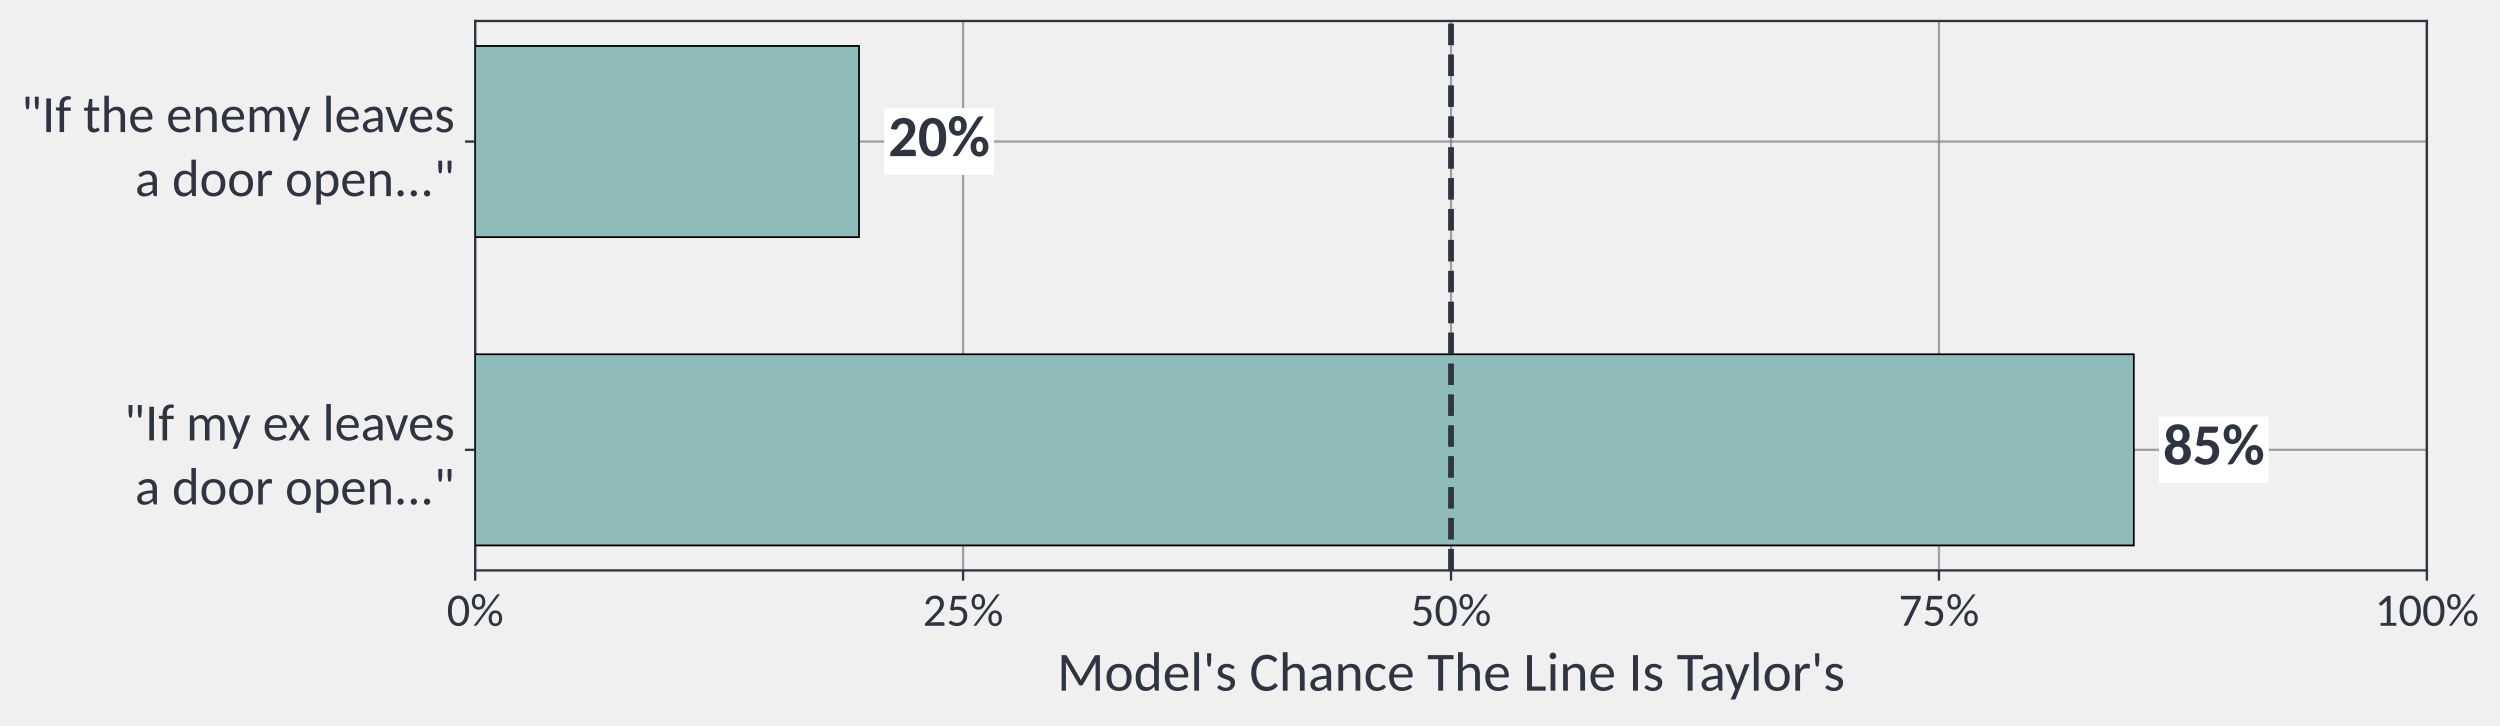
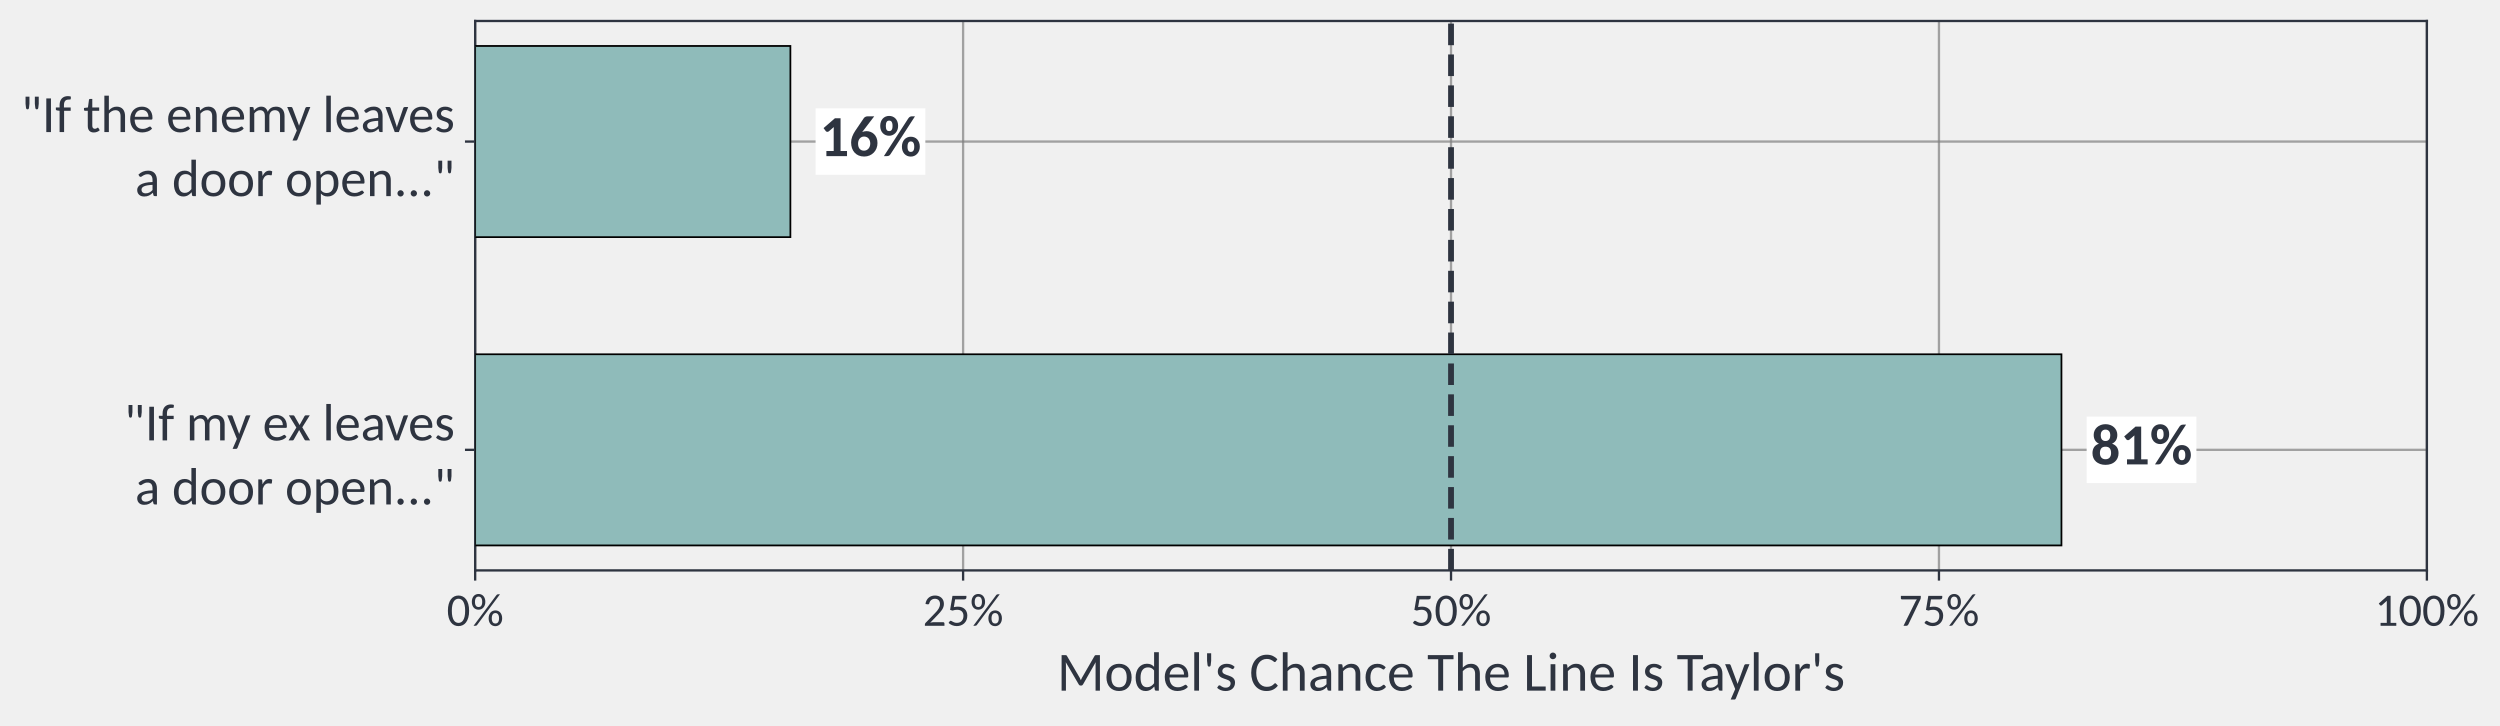
<svg xmlns="http://www.w3.org/2000/svg" xmlns:xlink="http://www.w3.org/1999/xlink" width="857.707pt" height="248.896pt" viewBox="0 0 857.707 248.896" version="1.1">
  <defs>
    <style type="text/css">*{stroke-linejoin: round; stroke-linecap: butt}</style>
  </defs>
  <g id="figure_1">
    <g id="patch_1">
      <path d="M 0 248.896  L 857.707 248.896  L 857.707 0  L 0 0  L 0 248.896  z " style="fill: none" />
    </g>
    <g id="axes_1">
      <g id="patch_2">
        <path d="M 163.023 195.696  L 832.623 195.696  L 832.623 7.2  L 163.023 7.2  L 163.023 195.696  z " style="fill: none" />
      </g>
      <g id="matplotlib.axis_1">
        <g id="xtick_1">
          <g id="line2d_1">
-             <path d="M 163.023 195.696  L 163.023 7.2  " clip-path="url(#pdc670355a3)" style="fill: none; stroke: #808080; stroke-opacity: 0.7; stroke-width: 0.8; stroke-linecap: square" />
+             <path d="M 163.023 195.696  L 163.023 7.2  " clip-path="url(#pb7030e0630)" style="fill: none; stroke: #808080; stroke-opacity: 0.7; stroke-width: 0.8; stroke-linecap: square" />
          </g>
          <g id="line2d_2">
            <defs>
-               <path id="m70656895a6" d="M 0 0  L 0 3.5  " style="stroke: #2e3440; stroke-width: 0.8" />
+               <path id="me21e7b4d49" d="M 0 0  L 0 3.5  " style="stroke: #2e3440; stroke-width: 0.8" />
            </defs>
            <g>
-               <use xlink:href="#m70656895a6" x="163.023" y="195.696" style="fill: #2e3440; stroke: #2e3440; stroke-width: 0.8" />
+               <use xlink:href="#me21e7b4d49" x="163.023" y="195.696" style="fill: #2e3440; stroke: #2e3440; stroke-width: 0.8" />
            </g>
          </g>
          <g id="text_1">
            <g style="fill: #2e3440" transform="translate(153.2497 214.696) scale(0.16 -0.16)">
              <defs>
                <path id="Carlito-18f" d="M 3078 2053  Q 3078 1516 2965 1120  Q 2853 725 2656 467  Q 2459 209 2192 82  Q 1925 -44 1619 -44  Q 1313 -44 1047 82  Q 781 209 586 467  Q 391 725 278 1120  Q 166 1516 166 2053  Q 166 2591 278 2986  Q 391 3381 586 3640  Q 781 3900 1047 4026  Q 1313 4153 1619 4153  Q 1925 4153 2192 4026  Q 2459 3900 2656 3640  Q 2853 3381 2965 2986  Q 3078 2591 3078 2053  z M 2534 2053  Q 2534 2522 2459 2839  Q 2384 3156 2257 3350  Q 2131 3544 1965 3628  Q 1800 3713 1619 3713  Q 1438 3713 1273 3628  Q 1109 3544 982 3350  Q 856 3156 781 2839  Q 706 2522 706 2053  Q 706 1584 781 1267  Q 856 950 982 756  Q 1109 563 1273 480  Q 1438 397 1619 397  Q 1800 397 1965 480  Q 2131 563 2257 756  Q 2384 950 2459 1267  Q 2534 1584 2534 2053  z " transform="scale(0.015625)" />
                <path id="Carlito-478" d="M 2059 3278  Q 2059 3025 1984 2826  Q 1909 2628 1781 2489  Q 1653 2350 1484 2278  Q 1316 2206 1131 2206  Q 934 2206 764 2278  Q 594 2350 470 2489  Q 347 2628 276 2826  Q 206 3025 206 3278  Q 206 3538 276 3741  Q 347 3944 470 4083  Q 594 4222 764 4294  Q 934 4366 1131 4366  Q 1328 4366 1498 4294  Q 1669 4222 1794 4083  Q 1919 3944 1989 3741  Q 2059 3538 2059 3278  z M 1631 3278  Q 1631 3478 1592 3615  Q 1553 3753 1486 3840  Q 1419 3928 1326 3967  Q 1234 4006 1131 4006  Q 1028 4006 937 3967  Q 847 3928 780 3840  Q 713 3753 675 3615  Q 638 3478 638 3278  Q 638 3084 675 2948  Q 713 2813 780 2728  Q 847 2644 937 2606  Q 1028 2569 1131 2569  Q 1234 2569 1326 2606  Q 1419 2644 1486 2728  Q 1553 2813 1592 2948  Q 1631 3084 1631 3278  z M 4369 1022  Q 4369 769 4294 569  Q 4219 369 4091 230  Q 3963 91 3794 19  Q 3625 -53 3441 -53  Q 3244 -53 3073 19  Q 2903 91 2778 230  Q 2653 369 2583 569  Q 2513 769 2513 1022  Q 2513 1281 2583 1482  Q 2653 1684 2778 1823  Q 2903 1963 3073 2036  Q 3244 2109 3441 2109  Q 3638 2109 3808 2036  Q 3978 1963 4101 1823  Q 4225 1684 4297 1482  Q 4369 1281 4369 1022  z M 3941 1022  Q 3941 1219 3902 1358  Q 3863 1497 3794 1583  Q 3725 1669 3634 1708  Q 3544 1747 3441 1747  Q 3338 1747 3247 1708  Q 3156 1669 3089 1583  Q 3022 1497 2983 1358  Q 2944 1219 2944 1022  Q 2944 825 2983 689  Q 3022 553 3089 468  Q 3156 384 3247 346  Q 3338 309 3441 309  Q 3544 309 3634 346  Q 3725 384 3794 468  Q 3863 553 3902 689  Q 3941 825 3941 1022  z M 969 163  Q 913 66 841 33  Q 769 0 678 0  L 444 0  L 3528 4134  Q 3581 4225 3651 4273  Q 3722 4322 3828 4322  L 4069 4322  L 969 163  z " transform="scale(0.015625)" />
              </defs>
              <use xlink:href="#Carlito-18f" />
              <use xlink:href="#Carlito-478" transform="translate(50.6875 0)" />
            </g>
          </g>
        </g>
        <g id="xtick_2">
          <g id="line2d_3">
-             <path d="M 330.423 195.696  L 330.423 7.2  " clip-path="url(#pdc670355a3)" style="fill: none; stroke: #808080; stroke-opacity: 0.7; stroke-width: 0.8; stroke-linecap: square" />
+             <path d="M 330.423 195.696  L 330.423 7.2  " clip-path="url(#pb7030e0630)" style="fill: none; stroke: #808080; stroke-opacity: 0.7; stroke-width: 0.8; stroke-linecap: square" />
          </g>
          <g id="line2d_4">
            <g>
-               <use xlink:href="#m70656895a6" x="330.423" y="195.696" style="fill: #2e3440; stroke: #2e3440; stroke-width: 0.8" />
+               <use xlink:href="#me21e7b4d49" x="330.423" y="195.696" style="fill: #2e3440; stroke: #2e3440; stroke-width: 0.8" />
            </g>
          </g>
          <g id="text_2">
            <g style="fill: #2e3440" transform="translate(316.5947 214.696) scale(0.16 -0.16)">
              <defs>
                <path id="Carlito-191" d="M 288 0  L 288 0  z M 1685 4153  Q 1944 4153 2166 4075  Q 2388 3997 2550 3850  Q 2713 3703 2805 3490  Q 2897 3278 2897 3006  Q 2897 2778 2830 2583  Q 2763 2388 2649 2209  Q 2535 2031 2385 1861  Q 2235 1691 2069 1519  L 1016 422  Q 1135 456 1255 475  Q 1375 494 1485 494  L 2788 494  Q 2872 494 2922 445  Q 2972 397 2972 316  L 2972 0  L 288 0  L 288 178  Q 288 231 310 292  Q 332 353 385 403  L 1657 1716  Q 1819 1881 1949 2034  Q 2079 2188 2169 2342  Q 2260 2497 2310 2656  Q 2360 2816 2360 2994  Q 2360 3172 2305 3306  Q 2250 3441 2156 3530  Q 2063 3619 1935 3662  Q 1807 3706 1657 3706  Q 1510 3706 1385 3661  Q 1260 3616 1163 3536  Q 1066 3456 997 3345  Q 929 3234 897 3103  Q 872 2997 811 2964  Q 750 2931 641 2947  L 369 2991  Q 407 3275 521 3492  Q 635 3709 807 3856  Q 979 4003 1202 4078  Q 1425 4153 1685 4153  z " transform="scale(0.015625)" />
                <path id="Carlito-194" d="M 291 0  L 291 0  z M 2741 3878  Q 2741 3769 2670 3697  Q 2600 3625 2435 3625  L 1194 3625  L 1016 2563  Q 1172 2597 1311 2612  Q 1450 2628 1581 2628  Q 1894 2628 2134 2533  Q 2375 2438 2537 2272  Q 2700 2106 2783 1879  Q 2866 1653 2866 1388  Q 2866 1059 2755 795  Q 2644 531 2448 343  Q 2253 156 1987 56  Q 1722 -44 1416 -44  Q 1238 -44 1075 -8  Q 913 28 769 87  Q 625 147 505 225  Q 385 303 291 391  L 450 613  Q 506 688 591 688  Q 647 688 717 644  Q 788 600 888 545  Q 988 491 1122 447  Q 1256 403 1444 403  Q 1650 403 1815 472  Q 1981 541 2097 666  Q 2213 791 2275 967  Q 2338 1144 2338 1363  Q 2338 1553 2283 1706  Q 2228 1859 2120 1968  Q 2013 2078 1850 2137  Q 1688 2197 1472 2197  Q 1169 2197 828 2084  L 503 2184  L 828 4106  L 2741 4106  L 2741 3878  z " transform="scale(0.015625)" />
              </defs>
              <use xlink:href="#Carlito-191" />
              <use xlink:href="#Carlito-194" transform="translate(50.6875 0)" />
              <use xlink:href="#Carlito-478" transform="translate(101.375 0)" />
            </g>
          </g>
        </g>
        <g id="xtick_3">
          <g id="line2d_5">
-             <path d="M 497.823 195.696  L 497.823 7.2  " clip-path="url(#pdc670355a3)" style="fill: none; stroke: #808080; stroke-opacity: 0.7; stroke-width: 0.8; stroke-linecap: square" />
+             <path d="M 497.823 195.696  L 497.823 7.2  " clip-path="url(#pb7030e0630)" style="fill: none; stroke: #808080; stroke-opacity: 0.7; stroke-width: 0.8; stroke-linecap: square" />
          </g>
          <g id="line2d_6">
            <g>
-               <use xlink:href="#m70656895a6" x="497.823" y="195.696" style="fill: #2e3440; stroke: #2e3440; stroke-width: 0.8" />
+               <use xlink:href="#me21e7b4d49" x="497.823" y="195.696" style="fill: #2e3440; stroke: #2e3440; stroke-width: 0.8" />
            </g>
          </g>
          <g id="text_3">
            <g style="fill: #2e3440" transform="translate(483.9947 214.696) scale(0.16 -0.16)">
              <use xlink:href="#Carlito-194" />
              <use xlink:href="#Carlito-18f" transform="translate(50.6875 0)" />
              <use xlink:href="#Carlito-478" transform="translate(101.375 0)" />
            </g>
          </g>
        </g>
        <g id="xtick_4">
          <g id="line2d_7">
-             <path d="M 665.223 195.696  L 665.223 7.2  " clip-path="url(#pdc670355a3)" style="fill: none; stroke: #808080; stroke-opacity: 0.7; stroke-width: 0.8; stroke-linecap: square" />
+             <path d="M 665.223 195.696  L 665.223 7.2  " clip-path="url(#pb7030e0630)" style="fill: none; stroke: #808080; stroke-opacity: 0.7; stroke-width: 0.8; stroke-linecap: square" />
          </g>
          <g id="line2d_8">
            <g>
-               <use xlink:href="#m70656895a6" x="665.223" y="195.696" style="fill: #2e3440; stroke: #2e3440; stroke-width: 0.8" />
+               <use xlink:href="#me21e7b4d49" x="665.223" y="195.696" style="fill: #2e3440; stroke: #2e3440; stroke-width: 0.8" />
            </g>
          </g>
          <g id="text_4">
            <g style="fill: #2e3440" transform="translate(651.3947 214.696) scale(0.16 -0.16)">
              <defs>
                <path id="Carlito-195" d="M 306 0  L 306 0  z M 3038 4106  L 3038 3875  Q 3038 3775 3016 3711  Q 2994 3647 2972 3603  L 1331 184  Q 1294 109 1225 54  Q 1156 0 1047 0  L 666 0  L 2334 3372  Q 2409 3519 2503 3625  L 434 3625  Q 381 3625 343 3662  Q 306 3700 306 3750  L 306 4106  L 3038 4106  z " transform="scale(0.015625)" />
              </defs>
              <use xlink:href="#Carlito-195" />
              <use xlink:href="#Carlito-194" transform="translate(50.6875 0)" />
              <use xlink:href="#Carlito-478" transform="translate(101.375 0)" />
            </g>
          </g>
        </g>
        <g id="xtick_5">
          <g id="line2d_9">
-             <path d="M 832.623 195.696  L 832.623 7.2  " clip-path="url(#pdc670355a3)" style="fill: none; stroke: #808080; stroke-opacity: 0.7; stroke-width: 0.8; stroke-linecap: square" />
+             <path d="M 832.623 195.696  L 832.623 7.2  " clip-path="url(#pb7030e0630)" style="fill: none; stroke: #808080; stroke-opacity: 0.7; stroke-width: 0.8; stroke-linecap: square" />
          </g>
          <g id="line2d_10">
            <g>
-               <use xlink:href="#m70656895a6" x="832.623" y="195.696" style="fill: #2e3440; stroke: #2e3440; stroke-width: 0.8" />
+               <use xlink:href="#me21e7b4d49" x="832.623" y="195.696" style="fill: #2e3440; stroke: #2e3440; stroke-width: 0.8" />
            </g>
          </g>
          <g id="text_5">
            <g style="fill: #2e3440" transform="translate(814.7397 214.696) scale(0.16 -0.16)">
              <defs>
                <path id="Carlito-190" d="M 797 400  L 1650 400  L 1650 3172  Q 1650 3294 1659 3425  L 963 2813  Q 888 2750 817 2770  Q 747 2791 719 2831  L 553 3059  L 1750 4119  L 2175 4119  L 2175 400  L 2956 400  L 2956 0  L 797 0  L 797 400  z " transform="scale(0.015625)" />
              </defs>
              <use xlink:href="#Carlito-190" />
              <use xlink:href="#Carlito-18f" transform="translate(50.6875 0)" />
              <use xlink:href="#Carlito-18f" transform="translate(101.375 0)" />
              <use xlink:href="#Carlito-478" transform="translate(152.0625 0)" />
            </g>
          </g>
        </g>
        <g id="text_6">
          <g style="fill: #2e3440" transform="translate(362.6681 236.946) scale(0.19 -0.19)">
            <defs>
              <path id="Carlito-18" d="M 2609 1497  Q 2650 1425 2683 1350  Q 2716 1275 2747 1197  Q 2778 1278 2811 1353  Q 2844 1428 2881 1497  L 4331 4013  Q 4369 4078 4412 4092  Q 4456 4106 4531 4106  L 4950 4106  L 4950 0  L 4447 0  L 4447 2997  Q 4447 3059 4451 3136  Q 4456 3213 4463 3291  L 2997 716  Q 2925 588 2791 588  L 2709 588  Q 2575 588 2503 716  L 1003 3288  Q 1022 3131 1022 2997  L 1022 0  L 522 0  L 522 4106  L 941 4106  Q 1016 4106 1058 4092  Q 1100 4078 1141 4009  L 2609 1497  L 2609 1497  z " transform="scale(0.015625)" />
              <path id="Carlito-6f" d="M 1691 3103  Q 2025 3103 2294 2992  Q 2563 2881 2750 2676  Q 2938 2472 3039 2181  Q 3141 1891 3141 1531  Q 3141 1169 3039 878  Q 2938 588 2750 383  Q 2563 178 2294 67  Q 2025 -44 1691 -44  Q 1356 -44 1086 67  Q 816 178 627 383  Q 438 588 336 878  Q 234 1169 234 1531  Q 234 1891 336 2181  Q 438 2472 627 2676  Q 816 2881 1086 2992  Q 1356 3103 1691 3103  z M 1691 384  Q 1913 384 2078 461  Q 2244 538 2355 684  Q 2466 831 2520 1043  Q 2575 1256 2575 1528  Q 2575 1800 2520 2012  Q 2466 2225 2355 2372  Q 2244 2519 2078 2597  Q 1913 2675 1691 2675  Q 1466 2675 1298 2597  Q 1131 2519 1020 2372  Q 909 2225 854 2012  Q 800 1800 800 1528  Q 800 1256 854 1043  Q 909 831 1020 684  Q 1131 538 1298 461  Q 1466 384 1691 384  z " transform="scale(0.015625)" />
              <path id="Carlito-37" d="M 2584 0  Q 2525 0 2487 26  Q 2450 53 2444 113  L 2388 478  Q 2194 244 1947 100  Q 1700 -44 1375 -44  Q 1116 -44 905 57  Q 694 159 544 356  Q 394 553 312 845  Q 231 1138 231 1519  Q 231 1856 320 2148  Q 409 2441 578 2653  Q 747 2866 989 2987  Q 1231 3109 1538 3109  Q 1816 3109 2012 3017  Q 2209 2925 2363 2753  L 2363 4444  L 2913 4444  L 2913 0  L 2584 0  z M 1553 397  Q 1813 397 2005 517  Q 2197 638 2363 853  L 2363 2331  Q 2216 2528 2044 2608  Q 1872 2688 1663 2688  Q 1247 2688 1022 2384  Q 797 2081 797 1519  Q 797 1222 848 1009  Q 900 797 997 661  Q 1094 525 1234 461  Q 1375 397 1553 397  z " transform="scale(0.015625)" />
              <path id="Carlito-3b" d="M 1672 3103  Q 1947 3103 2181 3012  Q 2416 2922 2587 2747  Q 2759 2572 2856 2319  Q 2953 2066 2953 1738  Q 2953 1609 2925 1567  Q 2897 1525 2822 1525  L 778 1525  Q 784 1238 856 1023  Q 928 809 1054 668  Q 1181 528 1356 458  Q 1531 388 1747 388  Q 1947 388 2094 433  Q 2241 478 2345 534  Q 2450 591 2522 636  Q 2594 681 2647 681  Q 2681 681 2706 667  Q 2731 653 2750 628  L 2906 428  Q 2803 306 2664 217  Q 2525 128 2365 70  Q 2206 13 2036 -15  Q 1866 -44 1700 -44  Q 1381 -44 1112 62  Q 844 169 648 376  Q 453 584 343 889  Q 234 1194 234 1591  Q 234 1909 332 2186  Q 431 2463 617 2667  Q 803 2872 1070 2987  Q 1338 3103 1672 3103  z M 1681 2703  Q 1297 2703 1073 2478  Q 850 2253 794 1863  L 2459 1863  Q 2459 2047 2406 2201  Q 2353 2356 2253 2467  Q 2153 2578 2008 2640  Q 1863 2703 1681 2703  z " transform="scale(0.015625)" />
              <path id="Carlito-474" d="M 1009 4444  L 1009 0  L 459 0  L 459 4444  L 1009 4444  z " transform="scale(0.015625)" />
              <path id="Carlito-15d" d="M 944 4322  L 944 3447  L 891 2981  Q 881 2884 840 2829  Q 800 2775 703 2775  Q 622 2775 576 2828  Q 531 2881 522 2981  L 469 3447  L 469 4322  L 944 4322  z " transform="scale(0.015625)" />
              <path id="Carlito-76" d="M 2122 2550  Q 2084 2481 2009 2481  Q 1963 2481 1908 2515  Q 1853 2550 1776 2589  Q 1700 2628 1595 2662  Q 1491 2697 1347 2697  Q 1225 2697 1128 2662  Q 1031 2628 962 2568  Q 894 2509 856 2429  Q 819 2350 819 2259  Q 819 2141 881 2062  Q 944 1984 1047 1928  Q 1150 1872 1283 1826  Q 1416 1781 1553 1734  Q 1691 1688 1823 1625  Q 1956 1563 2059 1472  Q 2163 1381 2225 1251  Q 2288 1122 2288 938  Q 2288 725 2216 545  Q 2144 366 2005 234  Q 1866 103 1661 28  Q 1456 -47 1191 -47  Q 888 -47 639 56  Q 391 159 219 325  L 347 531  Q 372 572 406 594  Q 441 616 494 616  Q 550 616 606 573  Q 663 531 742 479  Q 822 428 934 386  Q 1047 344 1216 344  Q 1359 344 1464 384  Q 1569 425 1637 492  Q 1706 559 1740 650  Q 1775 741 1775 841  Q 1775 966 1711 1048  Q 1647 1131 1544 1189  Q 1441 1247 1308 1290  Q 1175 1334 1036 1382  Q 897 1431 764 1492  Q 631 1553 528 1648  Q 425 1744 361 1881  Q 297 2019 297 2216  Q 297 2394 365 2555  Q 434 2716 565 2837  Q 697 2959 890 3031  Q 1084 3103 1334 3103  Q 1619 3103 1850 3009  Q 2081 2916 2244 2747  L 2122 2550  z " transform="scale(0.015625)" />
              <path id="Carlito-2" transform="scale(0.015625)" />
              <path id="Carlito-7" d="M 2981 856  Q 3025 856 3063 819  L 3288 575  Q 3066 281 2741 118  Q 2416 -44 1963 -44  Q 1563 -44 1239 109  Q 916 263 686 539  Q 456 816 332 1202  Q 209 1588 209 2053  Q 209 2519 340 2905  Q 472 3291 709 3569  Q 947 3847 1278 4000  Q 1609 4153 2009 4153  Q 2406 4153 2707 4012  Q 3009 3872 3234 3631  L 3047 3369  Q 3028 3341 3000 3322  Q 2972 3303 2928 3303  Q 2875 3303 2811 3359  Q 2747 3416 2644 3483  Q 2541 3550 2387 3606  Q 2234 3663 2006 3663  Q 1738 3663 1514 3553  Q 1291 3444 1130 3236  Q 969 3028 880 2729  Q 791 2431 791 2053  Q 791 1672 884 1372  Q 978 1072 1140 865  Q 1303 659 1523 550  Q 1744 441 1997 441  Q 2153 441 2276 462  Q 2400 484 2504 529  Q 2609 575 2701 645  Q 2794 716 2884 813  Q 2934 856 2981 856  z " transform="scale(0.015625)" />
              <path id="Carlito-5f" d="M 447 0  L 447 4444  L 997 4444  L 997 2653  Q 1188 2859 1420 2981  Q 1653 3103 1959 3103  Q 2209 3103 2398 3020  Q 2588 2938 2716 2786  Q 2844 2634 2908 2420  Q 2972 2206 2972 1947  L 2972 0  L 2422 0  L 2422 1947  Q 2422 2288 2269 2478  Q 2116 2669 1800 2669  Q 1566 2669 1366 2556  Q 1166 2444 997 2247  L 997 0  L 447 0  z " transform="scale(0.015625)" />
              <path id="Carlito-2d" d="M 2428 0  Q 2347 0 2303 25  Q 2259 50 2244 128  L 2175 413  Q 2056 303 1942 217  Q 1828 131 1703 72  Q 1578 13 1434 -17  Q 1291 -47 1119 -47  Q 941 -47 786 1  Q 631 50 514 151  Q 397 253 330 404  Q 263 556 263 763  Q 263 944 361 1111  Q 459 1278 681 1409  Q 903 1541 1259 1623  Q 1616 1706 2134 1719  L 2134 1953  Q 2134 2309 1982 2489  Q 1831 2669 1541 2669  Q 1347 2669 1214 2619  Q 1081 2569 984 2509  Q 888 2450 817 2400  Q 747 2350 675 2350  Q 619 2350 578 2378  Q 538 2406 513 2450  L 413 2625  Q 666 2869 958 2989  Q 1250 3109 1606 3109  Q 1863 3109 2063 3026  Q 2263 2944 2397 2791  Q 2531 2638 2601 2425  Q 2672 2213 2672 1953  L 2672 0  L 2428 0  z M 1284 338  Q 1422 338 1537 366  Q 1653 394 1756 445  Q 1859 497 1951 573  Q 2044 650 2134 744  L 2134 1375  Q 1769 1359 1512 1314  Q 1256 1269 1095 1194  Q 934 1119 862 1017  Q 791 916 791 791  Q 791 672 830 586  Q 869 500 934 445  Q 1000 391 1090 364  Q 1181 338 1284 338  z " transform="scale(0.015625)" />
              <path id="Carlito-6d" d="M 438 0  L 438 3056  L 766 3056  Q 825 3056 862 3029  Q 900 3003 906 2944  L 953 2619  Q 1150 2838 1394 2970  Q 1638 3103 1956 3103  Q 2206 3103 2395 3020  Q 2584 2938 2712 2786  Q 2841 2634 2906 2420  Q 2972 2206 2972 1947  L 2972 0  L 2422 0  L 2422 1947  Q 2422 2288 2267 2478  Q 2113 2669 1797 2669  Q 1563 2669 1359 2558  Q 1156 2447 988 2250  L 988 0  L 438 0  z " transform="scale(0.015625)" />
              <path id="Carlito-31" d="M 2403 2506  Q 2378 2472 2354 2455  Q 2331 2438 2288 2438  Q 2241 2438 2191 2475  Q 2141 2513 2066 2558  Q 1991 2603 1883 2640  Q 1775 2678 1619 2678  Q 1413 2678 1255 2598  Q 1097 2519 992 2370  Q 888 2222 833 2009  Q 778 1797 778 1531  Q 778 1256 836 1042  Q 894 828 1000 681  Q 1106 534 1256 457  Q 1406 381 1594 381  Q 1775 381 1890 428  Q 2006 475 2084 531  Q 2163 588 2214 634  Q 2266 681 2322 681  Q 2384 681 2422 628  L 2581 428  Q 2481 306 2359 217  Q 2238 128 2097 70  Q 1956 13 1804 -15  Q 1653 -44 1497 -44  Q 1228 -44 993 62  Q 759 169 586 370  Q 413 572 314 864  Q 216 1156 216 1531  Q 216 1872 306 2161  Q 397 2450 570 2659  Q 744 2869 998 2986  Q 1253 3103 1584 3103  Q 1897 3103 2131 2998  Q 2366 2894 2547 2706  L 2403 2506  z " transform="scale(0.015625)" />
              <path id="Carlito-24" d="M 3044 4106  L 3044 3631  L 1847 3631  L 1847 0  L 1275 0  L 1275 3631  L 75 3631  L 75 4106  L 3044 4106  z " transform="scale(0.015625)" />
              <path id="Carlito-15" d="M 1000 478  L 2584 478  L 2584 0  L 431 0  L 431 4106  L 1000 4106  L 1000 478  z " transform="scale(0.015625)" />
              <path id="Carlito-62" d="M 344 0  L 344 0  z M 1009 3056  L 1009 0  L 459 0  L 459 3056  L 1009 3056  z M 1115 4012  Q 1115 3934 1084 3864  Q 1053 3794 998 3742  Q 944 3691 873 3659  Q 803 3628 725 3628  Q 647 3628 578 3659  Q 509 3691 457 3742  Q 406 3794 375 3864  Q 344 3934 344 4012  Q 344 4094 375 4164  Q 406 4234 457 4287  Q 509 4341 578 4372  Q 647 4403 725 4403  Q 803 4403 873 4372  Q 944 4341 998 4287  Q 1053 4234 1084 4164  Q 1115 4094 1115 4012  z " transform="scale(0.015625)" />
              <path id="Carlito-11" d="M 1091 0  L 522 0  L 522 4106  L 1091 4106  L 1091 0  z " transform="scale(0.015625)" />
              <path id="Carlito-8b" d="M 1278 -900  Q 1253 -963 1211 -997  Q 1169 -1031 1088 -1031  L 678 -1031  L 1203 181  L 34 3056  L 509 3056  Q 581 3056 618 3022  Q 656 2988 675 2944  L 1388 1031  Q 1413 966 1436 900  Q 1459 834 1475 769  Q 1494 838 1517 905  Q 1541 972 1566 1038  L 2256 2944  Q 2275 2991 2319 3023  Q 2363 3056 2416 3056  L 2853 3056  L 1278 -900  z " transform="scale(0.015625)" />
              <path id="Carlito-75" d="M 409 0  L 409 3056  L 725 3056  Q 813 3056 848 3022  Q 884 2988 891 2906  L 928 2456  Q 1069 2759 1275 2934  Q 1481 3109 1772 3109  Q 1869 3109 1953 3089  Q 2038 3069 2106 3022  L 2063 2616  Q 2053 2538 1975 2538  Q 1931 2538 1851 2555  Q 1772 2572 1675 2572  Q 1534 2572 1426 2530  Q 1319 2488 1233 2405  Q 1147 2322 1081 2203  Q 1016 2084 959 1931  L 959 0  L 409 0  z " transform="scale(0.015625)" />
            </defs>
            <use xlink:href="#Carlito-18" />
            <use xlink:href="#Carlito-6f" transform="translate(85.5 0)" />
            <use xlink:href="#Carlito-37" transform="translate(138.2344 0)" />
            <use xlink:href="#Carlito-3b" transform="translate(190.7812 0)" />
            <use xlink:href="#Carlito-474" transform="translate(240.5312 0)" />
            <use xlink:href="#Carlito-15d" transform="translate(263.4844 0)" />
            <use xlink:href="#Carlito-76" transform="translate(285.5625 0)" />
            <use xlink:href="#Carlito-2" transform="translate(324.6719 0)" />
            <use xlink:href="#Carlito-7" transform="translate(347.2812 0)" />
            <use xlink:href="#Carlito-5f" transform="translate(400.6094 0)" />
            <use xlink:href="#Carlito-2d" transform="translate(453.1562 0)" />
            <use xlink:href="#Carlito-6d" transform="translate(501.0625 0)" />
            <use xlink:href="#Carlito-31" transform="translate(553.6094 0)" />
            <use xlink:href="#Carlito-3b" transform="translate(595.8906 0)" />
            <use xlink:href="#Carlito-2" transform="translate(645.6406 0)" />
            <use xlink:href="#Carlito-24" transform="translate(668.25 0)" />
            <use xlink:href="#Carlito-5f" transform="translate(716.9844 0)" />
            <use xlink:href="#Carlito-3b" transform="translate(769.5312 0)" />
            <use xlink:href="#Carlito-2" transform="translate(819.2812 0)" />
            <use xlink:href="#Carlito-15" transform="translate(841.8906 0)" />
            <use xlink:href="#Carlito-62" transform="translate(883.9375 0)" />
            <use xlink:href="#Carlito-6d" transform="translate(906.8906 0)" />
            <use xlink:href="#Carlito-3b" transform="translate(959.4375 0)" />
            <use xlink:href="#Carlito-2" transform="translate(1009.188 0)" />
            <use xlink:href="#Carlito-11" transform="translate(1031.797 0)" />
            <use xlink:href="#Carlito-76" transform="translate(1057 0)" />
            <use xlink:href="#Carlito-2" transform="translate(1096.109 0)" />
            <use xlink:href="#Carlito-24" transform="translate(1118.719 0)" />
            <use xlink:href="#Carlito-2d" transform="translate(1159.641 0)" />
            <use xlink:href="#Carlito-8b" transform="translate(1205.688 0)" />
            <use xlink:href="#Carlito-474" transform="translate(1250.953 0)" />
            <use xlink:href="#Carlito-6f" transform="translate(1273.906 0)" />
            <use xlink:href="#Carlito-75" transform="translate(1326.641 0)" />
            <use xlink:href="#Carlito-15d" transform="translate(1361.5 0)" />
            <use xlink:href="#Carlito-76" transform="translate(1383.578 0)" />
          </g>
        </g>
      </g>
      <g id="matplotlib.axis_2">
        <g id="ytick_1">
          <g id="line2d_11">
-             <path d="M 163.023 48.559  L 832.623 48.559  " clip-path="url(#pdc670355a3)" style="fill: none; stroke: #808080; stroke-opacity: 0.7; stroke-width: 0.8; stroke-linecap: square" />
+             <path d="M 163.023 48.559  L 832.623 48.559  " clip-path="url(#pb7030e0630)" style="fill: none; stroke: #808080; stroke-opacity: 0.7; stroke-width: 0.8; stroke-linecap: square" />
          </g>
          <g id="line2d_12">
            <defs>
-               <path id="m59d59fdf8a" d="M 0 0  L -3.5 0  " style="stroke: #2e3440; stroke-width: 0.8" />
+               <path id="m25b01e55d0" d="M 0 0  L -3.5 0  " style="stroke: #2e3440; stroke-width: 0.8" />
            </defs>
            <g>
-               <use xlink:href="#m59d59fdf8a" x="163.023" y="48.559" style="fill: #2e3440; stroke: #2e3440; stroke-width: 0.8" />
+               <use xlink:href="#m25b01e55d0" x="163.023" y="48.559" style="fill: #2e3440; stroke: #2e3440; stroke-width: 0.8" />
            </g>
          </g>
          <g id="text_7">
            <g style="fill: #2e3440" transform="translate(7.2 45.31595) scale(0.18 -0.18)">
              <defs>
                <path id="Carlito-15e" d="M 556 2775  L 556 2775  z M 1032 4322  L 1032 3447  L 979 2981  Q 969 2884 928 2829  Q 888 2775 791 2775  Q 710 2775 664 2828  Q 619 2881 610 2981  L 557 3447  L 557 4322  L 1032 4322  z M 2166 4322  L 2166 3447  L 2113 2981  Q 2103 2884 2062 2829  Q 2022 2775 1925 2775  Q 1844 2775 1798 2828  Q 1753 2881 1744 2981  L 1691 3447  L 1691 4322  L 2166 4322  z " transform="scale(0.015625)" />
                <path id="Carlito-3d" d="M 531 0  L 531 2597  L 222 2638  Q 156 2644 115 2678  Q 75 2713 75 2775  L 75 3000  L 531 3000  L 531 3291  Q 531 3553 601 3758  Q 672 3963 803 4102  Q 934 4241 1121 4314  Q 1309 4388 1544 4388  Q 1641 4388 1733 4372  Q 1825 4356 1909 4328  L 1894 4053  Q 1888 3981 1819 3973  Q 1750 3966 1634 3966  Q 1503 3966 1398 3931  Q 1294 3897 1219 3815  Q 1144 3734 1103 3601  Q 1063 3469 1063 3275  L 1063 3000  L 1884 3000  L 1884 2600  L 1081 2600  L 1081 0  L 531 0  z " transform="scale(0.015625)" />
                <path id="Carlito-7c" d="M 1303 -47  Q 950 -47 759 156  Q 569 359 569 738  L 569 2600  L 219 2600  Q 172 2600 139 2631  Q 106 2663 106 2722  L 106 2941  L 588 3003  L 716 3944  Q 722 3991 755 4019  Q 788 4047 838 4047  L 1119 4047  L 1119 3000  L 1959 3000  L 1959 2600  L 1119 2600  L 1119 775  Q 1119 588 1205 494  Q 1291 400 1428 400  Q 1509 400 1567 422  Q 1625 444 1665 472  Q 1706 500 1736 522  Q 1766 544 1791 544  Q 1819 544 1836 531  Q 1853 519 1869 491  L 2031 228  Q 1891 97 1700 25  Q 1509 -47 1303 -47  z " transform="scale(0.015625)" />
                <path id="Carlito-6c" d="M 459 0  L 459 3056  L 784 3056  Q 847 3056 883 3029  Q 919 3003 925 2944  L 972 2631  Q 1059 2734 1154 2820  Q 1250 2906 1359 2970  Q 1469 3034 1594 3068  Q 1719 3103 1859 3103  Q 2175 3103 2373 2931  Q 2572 2759 2656 2469  Q 2722 2638 2830 2756  Q 2938 2875 3069 2953  Q 3200 3031 3350 3067  Q 3500 3103 3656 3103  Q 4156 3103 4429 2803  Q 4703 2503 4703 1947  L 4703 0  L 4153 0  L 4153 1947  Q 4153 2303 3990 2486  Q 3828 2669 3525 2669  Q 3388 2669 3266 2623  Q 3144 2578 3051 2486  Q 2959 2394 2904 2259  Q 2850 2125 2850 1947  L 2850 0  L 2300 0  L 2300 1947  Q 2300 2313 2148 2491  Q 1997 2669 1703 2669  Q 1503 2669 1328 2564  Q 1153 2459 1009 2275  L 1009 0  L 459 0  z " transform="scale(0.015625)" />
                <path id="Carlito-88" d="M 1694 0  L 1197 0  L 59 3056  L 513 3056  Q 575 3056 619 3022  Q 663 2988 678 2944  L 1331 988  Q 1372 878 1400 775  Q 1428 672 1453 566  Q 1475 669 1504 773  Q 1534 878 1578 988  L 2241 2944  Q 2259 2991 2301 3023  Q 2344 3056 2397 3056  L 2831 3056  L 1694 0  z " transform="scale(0.015625)" />
              </defs>
              <use xlink:href="#Carlito-15e" />
              <use xlink:href="#Carlito-11" transform="translate(40.09375 0)" />
              <use xlink:href="#Carlito-3d" transform="translate(65.29688 0)" />
              <use xlink:href="#Carlito-2" transform="translate(95.8125 0)" />
              <use xlink:href="#Carlito-7c" transform="translate(118.4219 0)" />
              <use xlink:href="#Carlito-5f" transform="translate(151.9219 0)" />
              <use xlink:href="#Carlito-3b" transform="translate(204.4688 0)" />
              <use xlink:href="#Carlito-2" transform="translate(254.2188 0)" />
              <use xlink:href="#Carlito-3b" transform="translate(276.8281 0)" />
              <use xlink:href="#Carlito-6d" transform="translate(326.5781 0)" />
              <use xlink:href="#Carlito-3b" transform="translate(379.125 0)" />
              <use xlink:href="#Carlito-6c" transform="translate(428.875 0)" />
              <use xlink:href="#Carlito-8b" transform="translate(506.9062 0)" />
              <use xlink:href="#Carlito-2" transform="translate(552.1719 0)" />
              <use xlink:href="#Carlito-474" transform="translate(574.7812 0)" />
              <use xlink:href="#Carlito-3b" transform="translate(597.7344 0)" />
              <use xlink:href="#Carlito-2d" transform="translate(647.4844 0)" />
              <use xlink:href="#Carlito-88" transform="translate(693.7344 0)" />
              <use xlink:href="#Carlito-3b" transform="translate(737.9375 0)" />
              <use xlink:href="#Carlito-76" transform="translate(787.6875 0)" />
            </g>
            <g style="fill: #2e3440" transform="translate(46.3275 67.2886) scale(0.18 -0.18)">
              <defs>
                <path id="Carlito-72" d="M 441 -1031  L 441 3056  L 769 3056  Q 828 3056 865 3029  Q 903 3003 909 2944  L 963 2588  Q 1156 2822 1406 2965  Q 1656 3109 1981 3109  Q 2244 3109 2456 3007  Q 2669 2906 2819 2709  Q 2969 2513 3050 2222  Q 3131 1931 3131 1550  Q 3131 1213 3040 920  Q 2950 628 2779 414  Q 2609 200 2365 78  Q 2122 -44 1816 -44  Q 1538 -44 1341 50  Q 1144 144 991 313  L 991 -1031  L 441 -1031  z M 1800 2669  Q 1544 2669 1348 2550  Q 1153 2431 991 2213  L 991 738  Q 1134 541 1307 461  Q 1481 381 1694 381  Q 2113 381 2339 684  Q 2566 988 2566 1550  Q 2566 1847 2514 2059  Q 2463 2272 2364 2408  Q 2266 2544 2123 2606  Q 1981 2669 1800 2669  z " transform="scale(0.015625)" />
                <path id="Carlito-13a" d="M 419 0  L 419 0  z M 1190 334  Q 1190 256 1159 186  Q 1128 116 1073 64  Q 1019 13 948 -18  Q 878 -50 800 -50  Q 722 -50 653 -18  Q 584 13 532 64  Q 481 116 450 186  Q 419 256 419 334  Q 419 416 450 486  Q 481 556 532 609  Q 584 663 653 694  Q 722 725 800 725  Q 878 725 948 694  Q 1019 663 1073 609  Q 1128 556 1159 486  Q 1190 416 1190 334  z " transform="scale(0.015625)" />
              </defs>
              <use xlink:href="#Carlito-2d" />
              <use xlink:href="#Carlito-2" transform="translate(47.90625 0)" />
              <use xlink:href="#Carlito-37" transform="translate(70.51562 0)" />
              <use xlink:href="#Carlito-6f" transform="translate(123.0625 0)" />
              <use xlink:href="#Carlito-6f" transform="translate(175.7969 0)" />
              <use xlink:href="#Carlito-75" transform="translate(228.5312 0)" />
              <use xlink:href="#Carlito-2" transform="translate(263.3906 0)" />
              <use xlink:href="#Carlito-6f" transform="translate(286 0)" />
              <use xlink:href="#Carlito-72" transform="translate(338.7344 0)" />
              <use xlink:href="#Carlito-3b" transform="translate(391.2812 0)" />
              <use xlink:href="#Carlito-6d" transform="translate(441.0312 0)" />
              <use xlink:href="#Carlito-13a" transform="translate(493.5781 0)" />
              <use xlink:href="#Carlito-13a" transform="translate(518.8281 0)" />
              <use xlink:href="#Carlito-13a" transform="translate(544.0781 0)" />
              <use xlink:href="#Carlito-15e" transform="translate(569.3281 0)" />
            </g>
          </g>
        </g>
        <g id="ytick_2">
          <g id="line2d_13">
-             <path d="M 163.023 154.337  L 832.623 154.337  " clip-path="url(#pdc670355a3)" style="fill: none; stroke: #808080; stroke-opacity: 0.7; stroke-width: 0.8; stroke-linecap: square" />
+             <path d="M 163.023 154.337  L 832.623 154.337  " clip-path="url(#pb7030e0630)" style="fill: none; stroke: #808080; stroke-opacity: 0.7; stroke-width: 0.8; stroke-linecap: square" />
          </g>
          <g id="line2d_14">
            <g>
-               <use xlink:href="#m59d59fdf8a" x="163.023" y="154.337" style="fill: #2e3440; stroke: #2e3440; stroke-width: 0.8" />
+               <use xlink:href="#m25b01e55d0" x="163.023" y="154.337" style="fill: #2e3440; stroke: #2e3440; stroke-width: 0.8" />
            </g>
          </g>
          <g id="text_8">
            <g style="fill: #2e3440" transform="translate(42.53344 151.0937) scale(0.18 -0.18)">
              <defs>
                <path id="Carlito-8a" d="M 1022 1569  L 113 3056  L 638 3056  Q 700 3056 729 3034  Q 759 3013 784 2975  L 1422 1866  Q 1434 1900 1448 1933  Q 1463 1966 1488 2000  L 2022 2963  Q 2050 3006 2081 3031  Q 2113 3056 2156 3056  L 2659 3056  L 1747 1597  L 2700 0  L 2172 0  Q 2109 0 2070 36  Q 2031 72 2006 113  L 1359 1269  Q 1334 1197 1303 1147  L 719 113  Q 694 69 658 34  Q 622 0 563 0  L 72 0  L 1022 1569  z " transform="scale(0.015625)" />
              </defs>
              <use xlink:href="#Carlito-15e" />
              <use xlink:href="#Carlito-11" transform="translate(40.09375 0)" />
              <use xlink:href="#Carlito-3d" transform="translate(65.29688 0)" />
              <use xlink:href="#Carlito-2" transform="translate(95.8125 0)" />
              <use xlink:href="#Carlito-6c" transform="translate(118.4219 0)" />
              <use xlink:href="#Carlito-8b" transform="translate(196.4531 0)" />
              <use xlink:href="#Carlito-2" transform="translate(241.7188 0)" />
              <use xlink:href="#Carlito-3b" transform="translate(264.3281 0)" />
              <use xlink:href="#Carlito-8a" transform="translate(312.5625 0)" />
              <use xlink:href="#Carlito-2" transform="translate(355.875 0)" />
              <use xlink:href="#Carlito-474" transform="translate(378.4844 0)" />
              <use xlink:href="#Carlito-3b" transform="translate(401.4375 0)" />
              <use xlink:href="#Carlito-2d" transform="translate(451.1875 0)" />
              <use xlink:href="#Carlito-88" transform="translate(497.4375 0)" />
              <use xlink:href="#Carlito-3b" transform="translate(541.6406 0)" />
              <use xlink:href="#Carlito-76" transform="translate(591.3906 0)" />
            </g>
            <g style="fill: #2e3440" transform="translate(46.3275 173.0664) scale(0.18 -0.18)">
              <use xlink:href="#Carlito-2d" />
              <use xlink:href="#Carlito-2" transform="translate(47.90625 0)" />
              <use xlink:href="#Carlito-37" transform="translate(70.51562 0)" />
              <use xlink:href="#Carlito-6f" transform="translate(123.0625 0)" />
              <use xlink:href="#Carlito-6f" transform="translate(175.7969 0)" />
              <use xlink:href="#Carlito-75" transform="translate(228.5312 0)" />
              <use xlink:href="#Carlito-2" transform="translate(263.3906 0)" />
              <use xlink:href="#Carlito-6f" transform="translate(286 0)" />
              <use xlink:href="#Carlito-72" transform="translate(338.7344 0)" />
              <use xlink:href="#Carlito-3b" transform="translate(391.2812 0)" />
              <use xlink:href="#Carlito-6d" transform="translate(441.0312 0)" />
              <use xlink:href="#Carlito-13a" transform="translate(493.5781 0)" />
              <use xlink:href="#Carlito-13a" transform="translate(518.8281 0)" />
              <use xlink:href="#Carlito-13a" transform="translate(544.0781 0)" />
              <use xlink:href="#Carlito-15e" transform="translate(569.3281 0)" />
            </g>
          </g>
        </g>
      </g>
      <g id="patch_3">
        <path d="M 163.023 195.696  L 163.023 7.2  " style="fill: none; stroke: #2e3440; stroke-width: 0.8; stroke-linejoin: miter; stroke-linecap: square" />
      </g>
      <g id="patch_4">
        <path d="M 832.623 195.696  L 832.623 7.2  " style="fill: none; stroke: #2e3440; stroke-width: 0.8; stroke-linejoin: miter; stroke-linecap: square" />
      </g>
      <g id="patch_5">
        <path d="M 163.023 195.696  L 832.623 195.696  " style="fill: none; stroke: #2e3440; stroke-width: 0.8; stroke-linejoin: miter; stroke-linecap: square" />
      </g>
      <g id="patch_6">
        <path d="M 163.023 7.2  L 832.623 7.2  " style="fill: none; stroke: #2e3440; stroke-width: 0.8; stroke-linejoin: miter; stroke-linecap: square" />
      </g>
      <g id="patch_7">
-         <path d="M 163.023 81.35  L 294.72 81.35  L 294.72 15.768  L 163.023 15.768  z " clip-path="url(#pdc670355a3)" style="fill: #8fbbba; stroke: #000000; stroke-width: 0.6; stroke-linejoin: miter" />
+         <path d="M 163.023 81.35  L 271.17 81.35  L 271.17 15.768  L 163.023 15.768  z " clip-path="url(#pb7030e0630)" style="fill: #8fbbba; stroke: #000000; stroke-width: 0.6; stroke-linejoin: miter" />
      </g>
      <g id="patch_8">
-         <path d="M 163.023 187.128  L 732.071 187.128  L 732.071 121.546  L 163.023 121.546  z " clip-path="url(#pdc670355a3)" style="fill: #8fbbba; stroke: #000000; stroke-width: 0.6; stroke-linejoin: miter" />
+         <path d="M 163.023 187.128  L 707.25 187.128  L 707.25 121.546  L 163.023 121.546  z " clip-path="url(#pb7030e0630)" style="fill: #8fbbba; stroke: #000000; stroke-width: 0.6; stroke-linejoin: miter" />
      </g>
      <g id="line2d_15">
-         <path d="M 497.823 195.696  L 497.823 7.2  " clip-path="url(#pdc670355a3)" style="fill: none; stroke-dasharray: 7.4,3.2; stroke-dashoffset: 0; stroke: #2e3440; stroke-width: 2" />
+         <path d="M 497.823 195.696  L 497.823 7.2  " clip-path="url(#pb7030e0630)" style="fill: none; stroke-dasharray: 7.4,3.2; stroke-dashoffset: 0; stroke: #2e3440; stroke-width: 2" />
      </g>
      <g id="text_9">
        <g id="patch_9">
-           <path d="M 303.364 59.959  L 341.02 59.959  L 341.02 37.159  L 303.364 37.159  z " style="fill: #ffffff" />
-         </g>
-         <g style="fill: #2e3440" transform="translate(304.7639 53.55911) scale(0.2 -0.2)">
+           <path d="M 279.814 59.959  L 317.47 59.959  L 317.47 37.159  L 279.814 37.159  z " style="fill: #ffffff" />
+         </g>
+         <g style="fill: #2e3440" transform="translate(281.2138 53.55911) scale(0.2 -0.2)">
          <defs>
-             <path id="Carlito-Bold-191" d="M 216 0  L 216 0  z M 1681 4197  Q 1969 4197 2205 4111  Q 2441 4025 2608 3869  Q 2775 3713 2867 3492  Q 2959 3272 2959 3006  Q 2959 2778 2893 2583  Q 2828 2388 2718 2211  Q 2609 2034 2462 1867  Q 2316 1700 2153 1531  L 1272 609  Q 1413 653 1553 676  Q 1694 700 1816 700  L 2756 700  Q 2875 700 2948 631  Q 3022 563 3022 450  L 3022 0  L 216 0  L 216 253  Q 216 325 245 408  Q 275 491 350 563  L 1556 1803  Q 1709 1963 1826 2106  Q 1944 2250 2023 2392  Q 2103 2534 2143 2679  Q 2184 2825 2184 2984  Q 2184 3272 2040 3419  Q 1897 3566 1634 3566  Q 1522 3566 1428 3531  Q 1334 3497 1259 3437  Q 1184 3378 1131 3297  Q 1078 3216 1050 3122  Q 1000 2978 914 2934  Q 828 2891 678 2916  L 278 2984  Q 325 3288 447 3514  Q 569 3741 751 3892  Q 934 4044 1171 4120  Q 1409 4197 1681 4197  z " transform="scale(0.015625)" />
-             <path id="Carlito-Bold-18f" d="M 3113 2078  Q 3113 1534 2998 1134  Q 2884 734 2682 471  Q 2481 209 2207 82  Q 1934 -44 1616 -44  Q 1297 -44 1026 82  Q 756 209 556 471  Q 356 734 243 1134  Q 131 1534 131 2078  Q 131 2622 243 3020  Q 356 3419 556 3680  Q 756 3941 1026 4069  Q 1297 4197 1616 4197  Q 1934 4197 2207 4069  Q 2481 3941 2682 3680  Q 2884 3419 2998 3020  Q 3113 2622 3113 2078  z M 2334 2078  Q 2334 2522 2273 2811  Q 2213 3100 2113 3270  Q 2013 3441 1883 3508  Q 1753 3575 1616 3575  Q 1478 3575 1351 3508  Q 1225 3441 1126 3270  Q 1028 3100 968 2811  Q 909 2522 909 2078  Q 909 1631 968 1342  Q 1028 1053 1126 883  Q 1225 713 1351 645  Q 1478 578 1616 578  Q 1753 578 1883 645  Q 2013 713 2113 883  Q 2213 1053 2273 1342  Q 2334 1631 2334 2078  z " transform="scale(0.015625)" />
+             <path id="Carlito-Bold-190" d="M 738 563  L 1541 563  L 1541 2888  Q 1541 3031 1550 3188  L 1009 2722  Q 956 2678 903 2668  Q 850 2659 803 2668  Q 756 2678 720 2701  Q 684 2725 666 2750  L 428 3075  L 1675 4156  L 2294 4156  L 2294 563  L 3003 563  L 3003 0  L 738 0  L 738 563  z " transform="scale(0.015625)" />
+             <path id="Carlito-Bold-475" d="M 1425 2641  Q 1531 2688 1650 2714  Q 1769 2741 1906 2741  Q 2128 2741 2343 2659  Q 2559 2578 2728 2415  Q 2897 2253 3000 2006  Q 3103 1759 3103 1431  Q 3103 1125 2997 856  Q 2891 588 2698 388  Q 2506 188 2237 70  Q 1969 -47 1641 -47  Q 1306 -47 1042 65  Q 778 178 592 381  Q 406 584 307 868  Q 209 1153 209 1497  Q 209 1809 326 2132  Q 444 2456 678 2803  L 1616 4184  Q 1675 4263 1787 4316  Q 1900 4369 2041 4369  L 2747 4369  L 1544 2797  L 1425 2641  z M 972 1375  Q 972 1200 1012 1056  Q 1053 913 1136 811  Q 1219 709 1341 653  Q 1463 597 1625 597  Q 1772 597 1897 656  Q 2022 716 2114 819  Q 2206 922 2257 1064  Q 2309 1206 2309 1372  Q 2309 1553 2259 1697  Q 2209 1841 2120 1941  Q 2031 2041 1904 2094  Q 1778 2147 1625 2147  Q 1481 2147 1361 2089  Q 1241 2031 1155 1929  Q 1069 1828 1020 1686  Q 972 1544 972 1375  z " transform="scale(0.015625)" />
            <path id="Carlito-Bold-478" d="M 2125 3313  Q 2125 3069 2044 2869  Q 1963 2669 1827 2528  Q 1691 2388 1512 2311  Q 1334 2234 1141 2234  Q 928 2234 748 2311  Q 569 2388 437 2528  Q 306 2669 232 2869  Q 159 3069 159 3313  Q 159 3566 232 3769  Q 306 3972 437 4115  Q 569 4259 748 4336  Q 928 4413 1141 4413  Q 1353 4413 1534 4336  Q 1716 4259 1847 4115  Q 1978 3972 2051 3769  Q 2125 3566 2125 3313  z M 1513 3313  Q 1513 3481 1484 3593  Q 1456 3706 1406 3775  Q 1356 3844 1287 3873  Q 1219 3903 1141 3903  Q 1059 3903 993 3873  Q 928 3844 878 3775  Q 828 3706 801 3593  Q 775 3481 775 3313  Q 775 3150 801 3040  Q 828 2931 878 2865  Q 928 2800 993 2772  Q 1059 2744 1141 2744  Q 1219 2744 1287 2772  Q 1356 2800 1406 2865  Q 1456 2931 1484 3040  Q 1513 3150 1513 3313  z M 4506 1028  Q 4506 784 4425 584  Q 4344 384 4208 242  Q 4072 100 3894 23  Q 3716 -53 3519 -53  Q 3306 -53 3128 23  Q 2950 100 2819 242  Q 2688 384 2614 584  Q 2541 784 2541 1028  Q 2541 1281 2614 1484  Q 2688 1688 2819 1831  Q 2950 1975 3128 2051  Q 3306 2128 3519 2128  Q 3734 2128 3915 2051  Q 4097 1975 4228 1831  Q 4359 1688 4432 1484  Q 4506 1281 4506 1028  z M 3894 1028  Q 3894 1194 3866 1306  Q 3838 1419 3786 1487  Q 3734 1556 3665 1586  Q 3597 1616 3519 1616  Q 3441 1616 3375 1586  Q 3309 1556 3261 1487  Q 3213 1419 3184 1306  Q 3156 1194 3156 1028  Q 3156 866 3184 756  Q 3213 647 3261 581  Q 3309 516 3375 487  Q 3441 459 3519 459  Q 3597 459 3665 487  Q 3734 516 3786 581  Q 3838 647 3866 756  Q 3894 866 3894 1028  z M 1297 225  Q 1216 94 1120 47  Q 1025 0 900 0  L 563 0  L 3222 4109  Q 3300 4234 3398 4301  Q 3497 4369 3638 4369  L 3978 4369  L 1297 225  z " transform="scale(0.015625)" />
          </defs>
-           <use xlink:href="#Carlito-Bold-191" />
-           <use xlink:href="#Carlito-Bold-18f" transform="translate(50.6875 0)" />
+           <use xlink:href="#Carlito-Bold-190" />
+           <use xlink:href="#Carlito-Bold-475" transform="translate(50.6875 0)" />
          <use xlink:href="#Carlito-Bold-478" transform="translate(101.375 0)" />
        </g>
      </g>
      <g id="text_10">
        <g id="patch_10">
-           <path d="M 740.715 165.737  L 778.371 165.737  L 778.371 142.937  L 740.715 142.937  z " style="fill: #ffffff" />
-         </g>
-         <g style="fill: #2e3440" transform="translate(742.1152 159.3369) scale(0.2 -0.2)">
+           <path d="M 715.894 165.737  L 753.551 165.737  L 753.551 142.937  L 715.894 142.937  z " style="fill: #ffffff" />
+         </g>
+         <g style="fill: #2e3440" transform="translate(717.2943 159.3369) scale(0.2 -0.2)">
          <defs>
            <path id="Carlito-Bold-476" d="M 1622 -47  Q 1303 -47 1039 43  Q 775 134 586 301  Q 397 469 294 706  Q 191 944 191 1234  Q 191 1609 359 1878  Q 528 2147 903 2278  Q 613 2409 469 2654  Q 325 2900 325 3241  Q 325 3491 420 3706  Q 516 3922 687 4080  Q 859 4238 1098 4328  Q 1338 4419 1622 4419  Q 1906 4419 2145 4328  Q 2384 4238 2556 4080  Q 2728 3922 2823 3706  Q 2919 3491 2919 3241  Q 2919 2900 2775 2654  Q 2631 2409 2338 2278  Q 2713 2147 2883 1878  Q 3053 1609 3053 1234  Q 3053 944 2950 706  Q 2847 469 2658 301  Q 2469 134 2205 43  Q 1941 -47 1622 -47  z M 1622 569  Q 1778 569 1893 620  Q 2009 672 2084 762  Q 2159 853 2196 976  Q 2234 1100 2234 1247  Q 2234 1588 2089 1767  Q 1944 1947 1622 1947  Q 1303 1947 1156 1765  Q 1009 1584 1009 1247  Q 1009 1100 1046 976  Q 1084 853 1159 762  Q 1234 672 1350 620  Q 1466 569 1622 569  z M 1622 2569  Q 1775 2569 1876 2625  Q 1978 2681 2039 2772  Q 2100 2863 2123 2981  Q 2147 3100 2147 3225  Q 2147 3341 2117 3450  Q 2088 3559 2023 3640  Q 1959 3722 1861 3772  Q 1763 3822 1622 3822  Q 1481 3822 1382 3772  Q 1284 3722 1220 3640  Q 1156 3559 1126 3450  Q 1097 3341 1097 3225  Q 1097 3100 1120 2981  Q 1144 2863 1205 2772  Q 1266 2681 1366 2625  Q 1466 2569 1622 2569  z " transform="scale(0.015625)" />
-             <path id="Carlito-Bold-194" d="M 184 0  L 184 0  z M 2778 3834  Q 2778 3675 2675 3573  Q 2572 3472 2335 3472  L 1272 3472  L 1135 2656  Q 1382 2706 1610 2706  Q 1928 2706 2173 2607  Q 2419 2509 2584 2337  Q 2750 2166 2834 1934  Q 2919 1703 2919 1438  Q 2919 1106 2805 832  Q 2691 559 2488 365  Q 2285 172 2005 64  Q 1725 -44 1394 -44  Q 1200 -44 1026 -3  Q 853 38 700 106  Q 547 175 417 265  Q 288 356 185 456  L 416 775  Q 494 878 610 878  Q 685 878 756 833  Q 828 788 920 731  Q 1013 675 1136 629  Q 1260 584 1438 584  Q 1622 584 1758 646  Q 1894 709 1984 818  Q 2075 928 2120 1076  Q 2166 1225 2166 1400  Q 2166 1731 1981 1912  Q 1797 2094 1447 2094  Q 1307 2094 1163 2067  Q 1019 2041 875 1988  L 410 2116  L 747 4150  L 2778 4150  L 2778 3834  z " transform="scale(0.015625)" />
          </defs>
          <use xlink:href="#Carlito-Bold-476" />
-           <use xlink:href="#Carlito-Bold-194" transform="translate(50.6875 0)" />
+           <use xlink:href="#Carlito-Bold-190" transform="translate(50.6875 0)" />
          <use xlink:href="#Carlito-Bold-478" transform="translate(101.375 0)" />
        </g>
      </g>
    </g>
  </g>
  <defs>
-     <clipPath id="pdc670355a3">
+     <clipPath id="pb7030e0630">
      <rect x="163.023" y="7.2" width="669.6" height="188.496" />
    </clipPath>
  </defs>
</svg>
